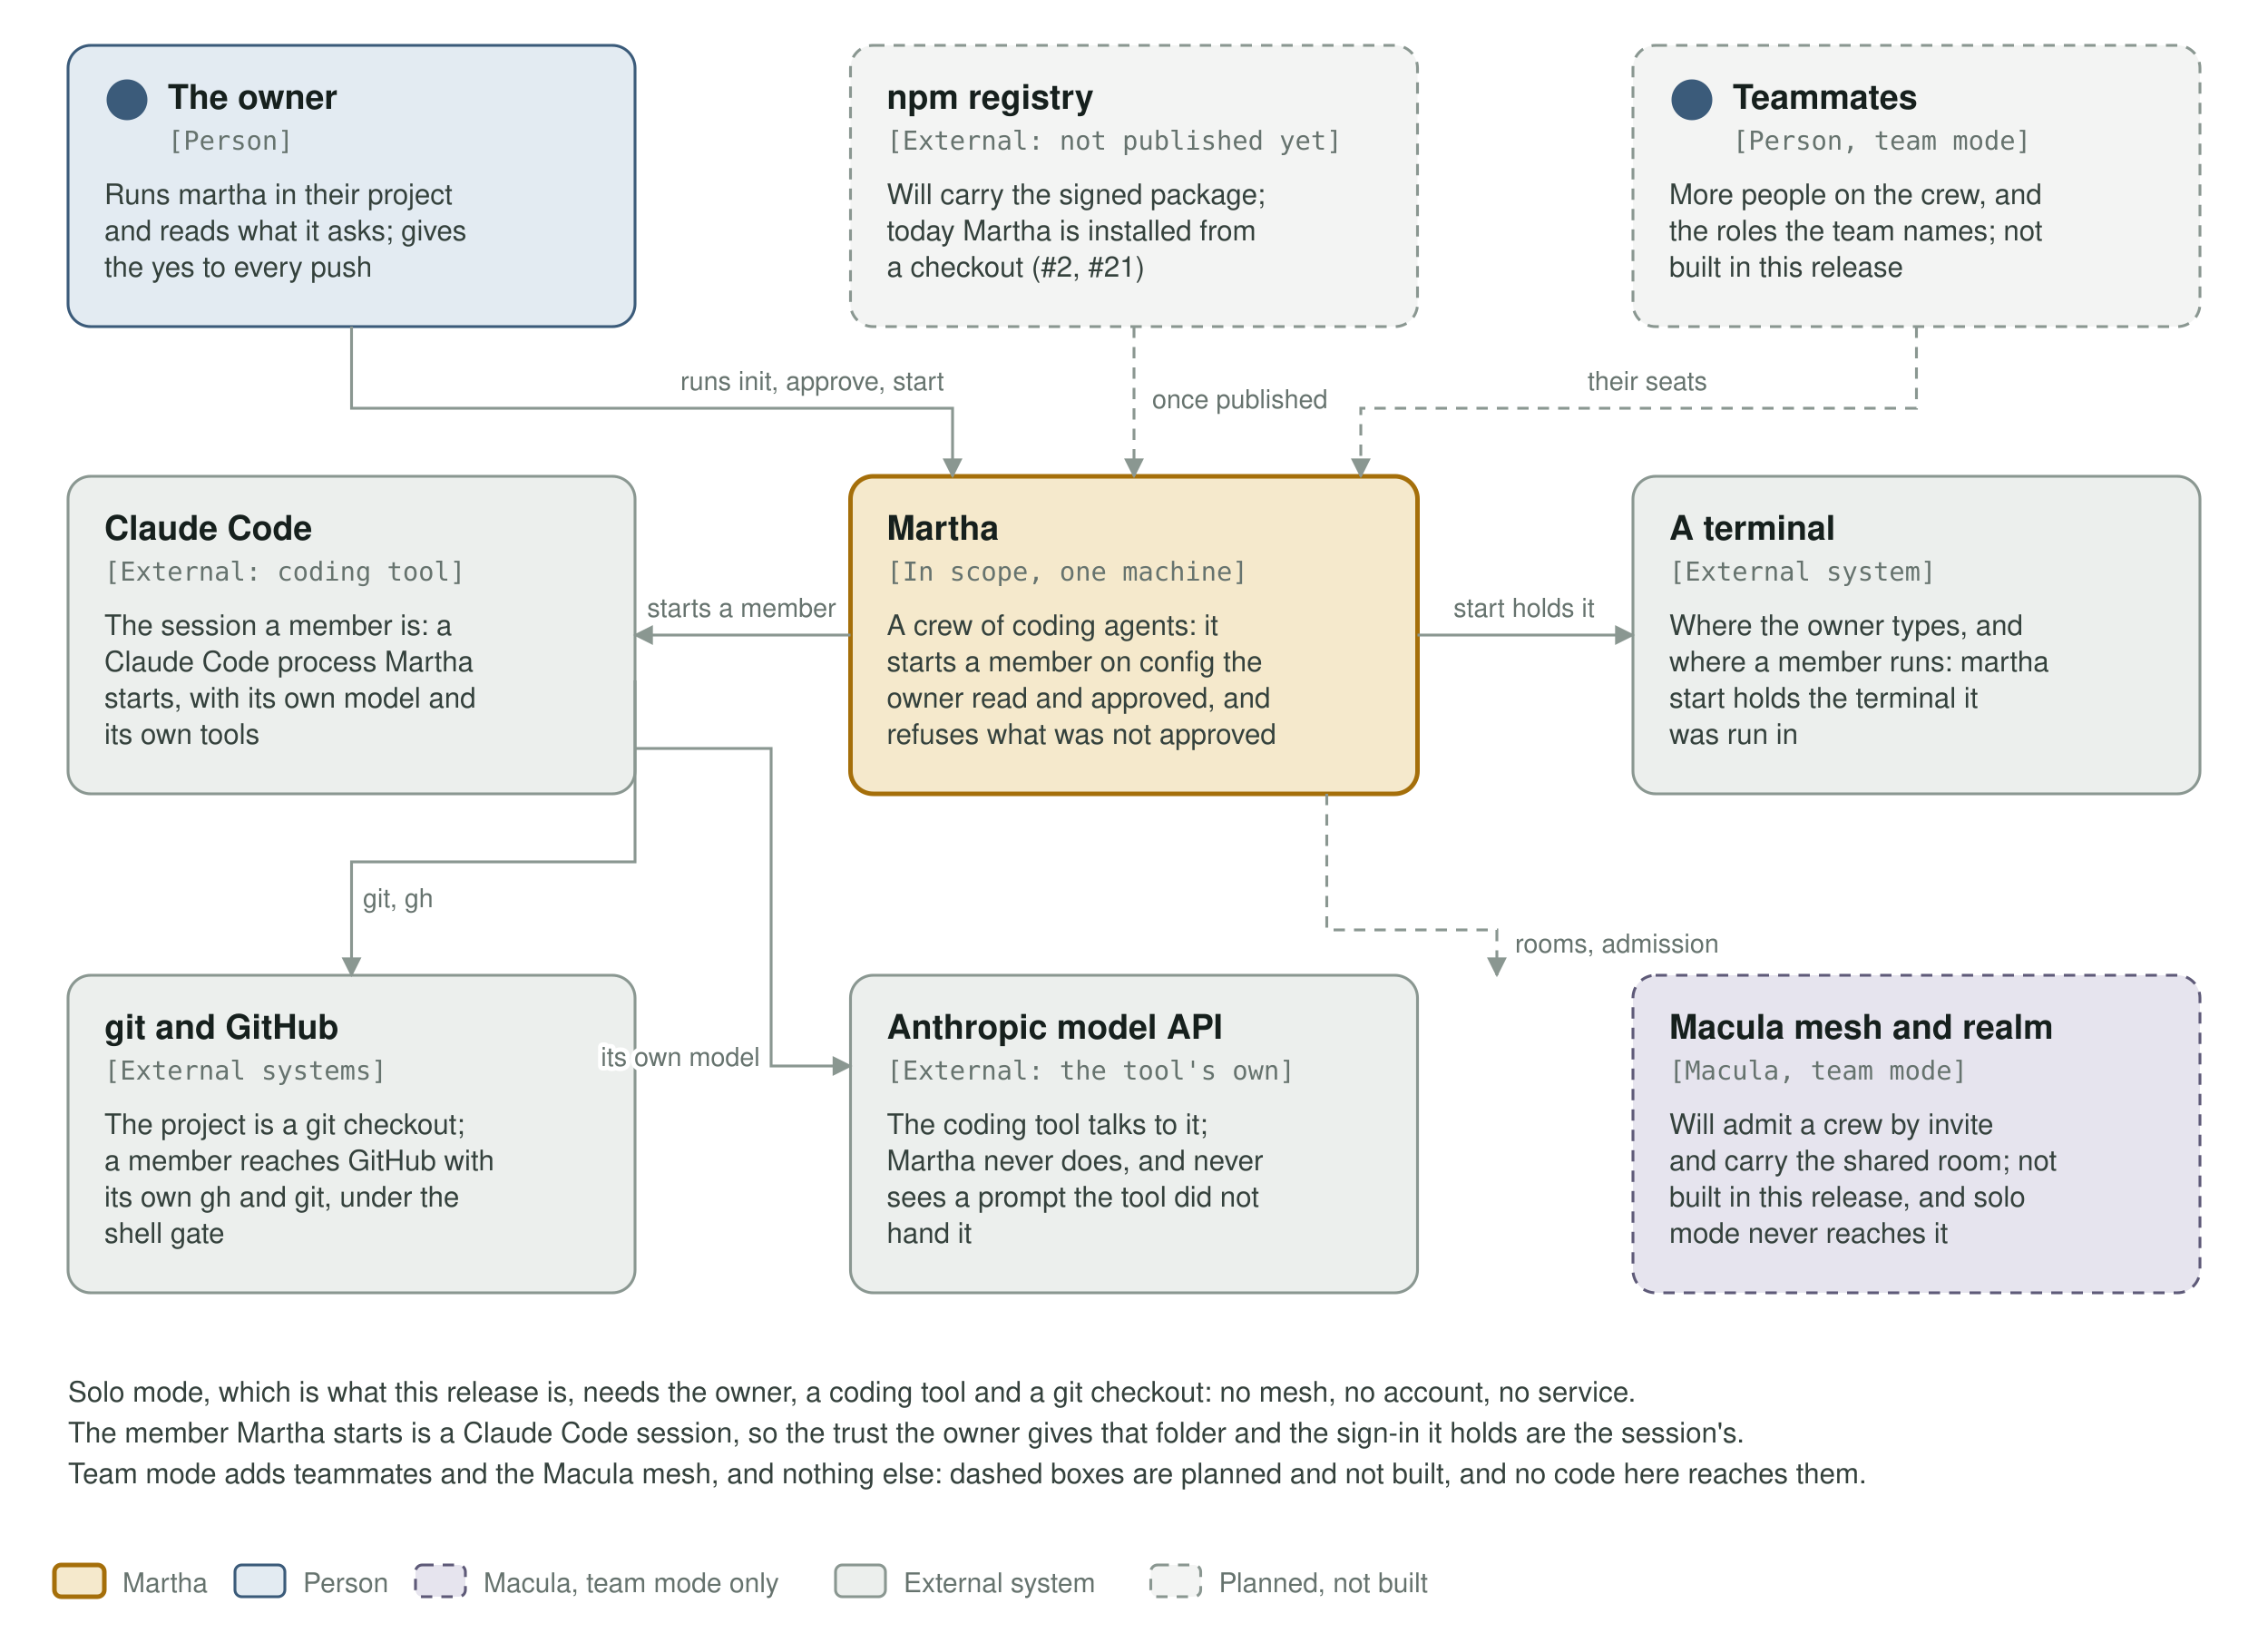
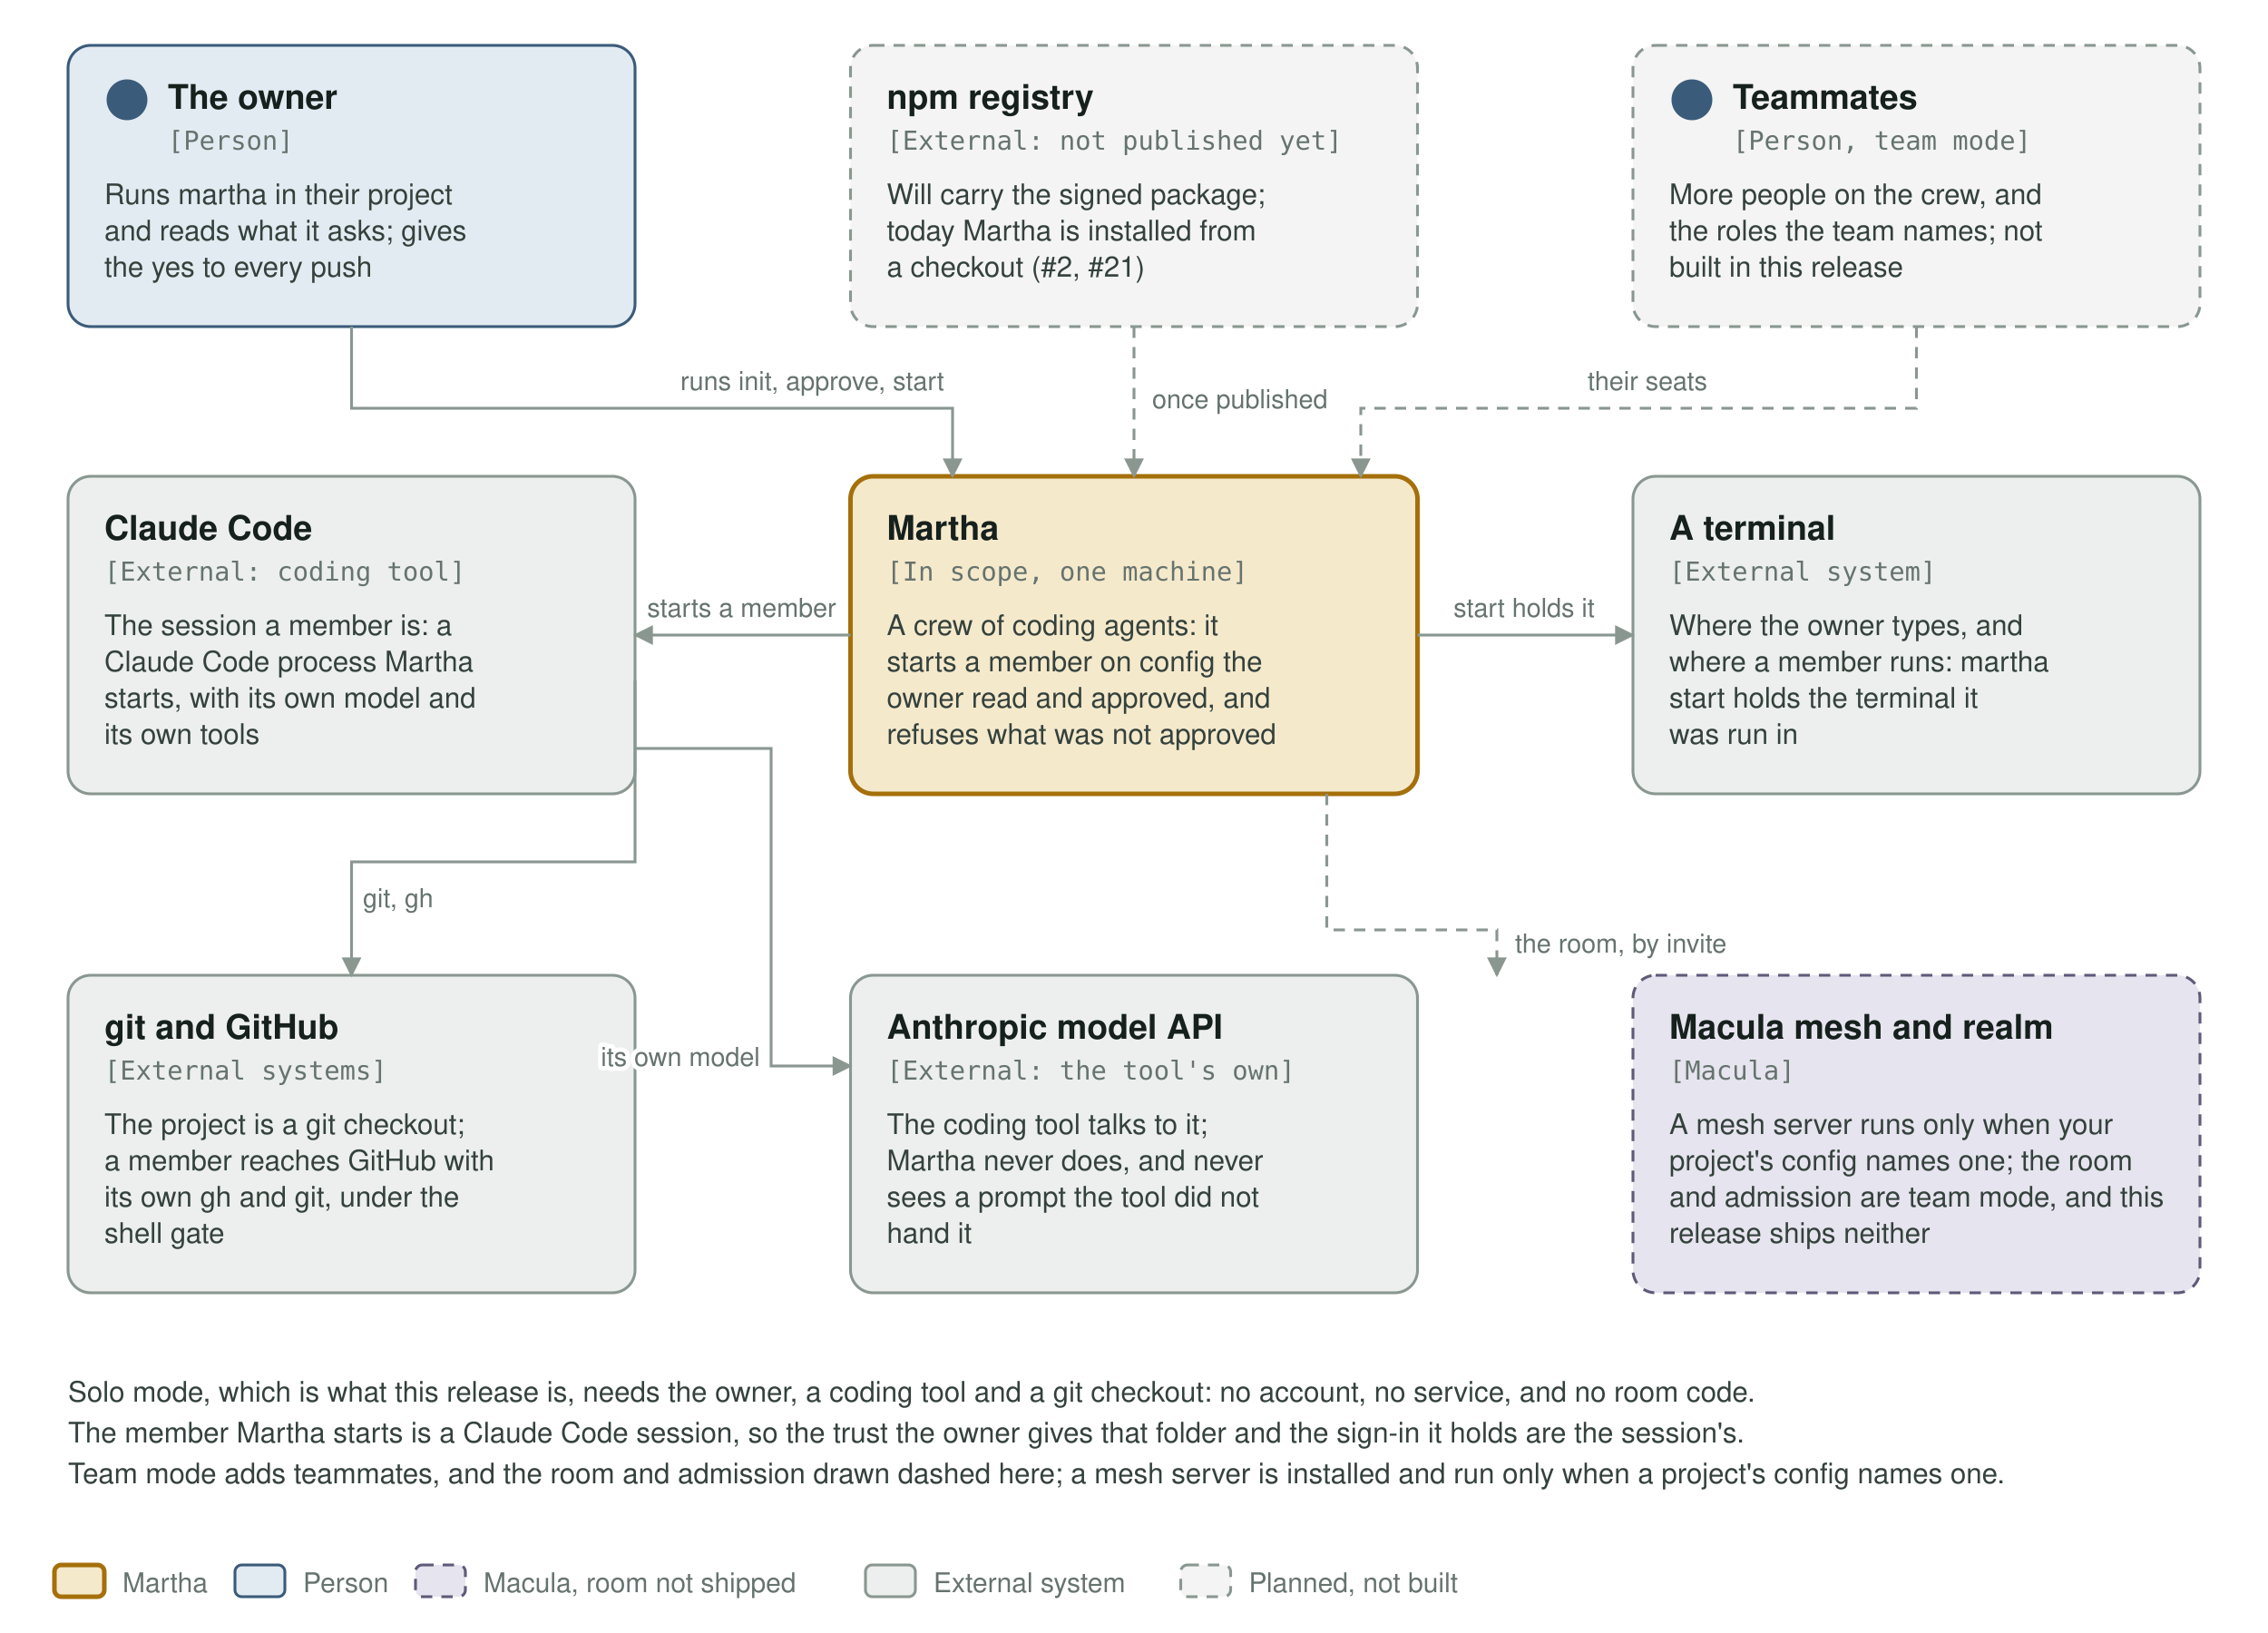
<svg xmlns="http://www.w3.org/2000/svg" viewBox="0 0 1000 720" role="img" aria-label="Martha system context">
  <style>
.t-name { font-family: "Atkinson Hyperlegible", "Segoe UI", system-ui, -apple-system, Helvetica, Arial, sans-serif; font-size: 15px; font-weight: 700; }
.t-desc { font-family: "Atkinson Hyperlegible", "Segoe UI", system-ui, -apple-system, Helvetica, Arial, sans-serif; font-size: 12.5px; }
.t-rel { font-family: "Atkinson Hyperlegible", "Segoe UI", system-ui, -apple-system, Helvetica, Arial, sans-serif; font-size: 11.5px; paint-order: stroke; stroke-width: 4px; stroke-linejoin: round; }
.t-code { font-family: "JetBrains Mono", ui-monospace, Menlo, Consolas, monospace; font-size: 13px; font-weight: 600; }
.t-type { font-family: "JetBrains Mono", ui-monospace, Menlo, Consolas, monospace; font-size: 11.5px; }
.t-bound { font-family: "JetBrains Mono", ui-monospace, Menlo, Consolas, monospace; font-size: 12px; font-weight: 600; }
.t-leg { font-family: "Atkinson Hyperlegible", "Segoe UI", system-ui, -apple-system, Helvetica, Arial, sans-serif; font-size: 12px; }
.edge { fill: none; stroke-width: 1.25; }
.edge-team { fill: none; stroke-width: 1.25; stroke-dasharray: 5 4; }
.bg { fill: #FFFFFF; }
.b-sys { fill: #F5E9CC; stroke: #A56F0A; stroke-width: 2; }
.b-per { fill: #E3EBF2; stroke: #3B5B7A; stroke-width: 1.25; }
.b-mac { fill: #E6E4EE; stroke: #5E5A78; stroke-width: 1.25; stroke-dasharray: 5 4; }
.b-ext { fill: #ECEFED; stroke: #8A9791; stroke-width: 1.25; }
.b-cmp { fill: #FFFFFF; stroke: #A56F0A; stroke-width: 1.25; }
.b-dat { fill: #FBF6EA; stroke: #A56F0A; stroke-width: 1.25; }
.b-team { fill: #FFFFFF; stroke: #5E5A78; stroke-width: 1.25; stroke-dasharray: 5 4; }
.b-later { fill: #F3F4F3; stroke: #8A9791; stroke-width: 1.25; stroke-dasharray: 5 4; }
.bound { fill: none; stroke: #B3BDB8; stroke-width: 1; }
.head { fill: #3B5B7A; }
.t-name, .t-code { fill: #16201D; }
.t-type, .t-bound, .t-leg { fill: #66736E; }
.t-desc { fill: #34413C; }
.t-rel { fill: #66736E; stroke: #FFFFFF; }
.edge, .edge-team { stroke: #8A9791; }
.arrowhead { fill: #8A9791; }
@media (prefers-color-scheme: dark) {
.bg { fill: #171F1C; }
.b-sys { fill: #3A2E13; stroke: #E3AA3C; }
.b-per { fill: #1D2A36; stroke: #8EB4D8; }
.b-mac { fill: #26243A; stroke: #A9A4C8; }
.b-ext { fill: #1C2421; stroke: #7D8B85; }
.b-cmp { fill: #171F1C; stroke: #E3AA3C; }
.b-dat { fill: #2A2414; stroke: #E3AA3C; }
.b-team { fill: #171F1C; stroke: #A9A4C8; }
.b-later { fill: #1C2421; stroke: #7D8B85; }
.bound { stroke: #4A5752; }
.head { fill: #8EB4D8; }
.t-name, .t-code { fill: #E6ECE9; }
.t-type, .t-bound, .t-leg { fill: #93A09A; }
.t-desc { fill: #C3CDC8; }
.t-rel { fill: #93A09A; stroke: #171F1C; }
.edge, .edge-team { stroke: #7D8B85; }
.arrowhead { fill: #7D8B85; }
}
</style>
  <defs>
    <marker id="a" viewBox="0 0 10 10" refX="9" refY="5" markerWidth="7" markerHeight="7" orient="auto-start-reverse">
      <path class="arrowhead" d="M0 0L10 5L0 10z" />
    </marker>
  </defs>
  <rect class="bg" x="0" y="0" width="1000" height="720" />
  <rect class="b-per" x="30" y="20" width="250" height="124" rx="10" />
  <circle class="head" cx="56" cy="44" r="9" />
  <text class="t-name" x="74" y="48">The owner</text>
  <text class="t-type" x="74" y="66">[Person]</text>
  <text class="t-desc" x="46" y="90">Runs martha in their project</text>
  <text class="t-desc" x="46" y="106">and reads what it asks; gives</text>
  <text class="t-desc" x="46" y="122">the yes to every push</text>
  <rect class="b-later" x="375" y="20" width="250" height="124" rx="10" />
  <text class="t-name" x="391" y="48">npm registry</text>
  <text class="t-type" x="391" y="66">[External: not published yet]</text>
  <text class="t-desc" x="391" y="90">Will carry the signed package;</text>
  <text class="t-desc" x="391" y="106">today Martha is installed from</text>
  <text class="t-desc" x="391" y="122">a checkout (#2, #21)</text>
  <rect class="b-later" x="720" y="20" width="250" height="124" rx="10" />
  <circle class="head" cx="746" cy="44" r="9" />
  <text class="t-name" x="764" y="48">Teammates</text>
  <text class="t-type" x="764" y="66">[Person, team mode]</text>
  <text class="t-desc" x="736" y="90">More people on the crew, and</text>
  <text class="t-desc" x="736" y="106">the roles the team names; not</text>
  <text class="t-desc" x="736" y="122">built in this release</text>
  <rect class="b-ext" x="30" y="210" width="250" height="140" rx="10" />
  <text class="t-name" x="46" y="238">Claude Code</text>
  <text class="t-type" x="46" y="256">[External: coding tool]</text>
  <text class="t-desc" x="46" y="280">The session a member is: a</text>
  <text class="t-desc" x="46" y="296">Claude Code process Martha</text>
  <text class="t-desc" x="46" y="312">starts, with its own model and</text>
  <text class="t-desc" x="46" y="328">its own tools</text>
  <rect class="b-sys" x="375" y="210" width="250" height="140" rx="10" />
  <text class="t-name" x="391" y="238">Martha</text>
  <text class="t-type" x="391" y="256">[In scope, one machine]</text>
  <text class="t-desc" x="391" y="280">A crew of coding agents: it</text>
  <text class="t-desc" x="391" y="296">starts a member on config the</text>
  <text class="t-desc" x="391" y="312">owner read and approved, and</text>
  <text class="t-desc" x="391" y="328">refuses what was not approved</text>
  <rect class="b-ext" x="720" y="210" width="250" height="140" rx="10" />
  <text class="t-name" x="736" y="238">A terminal</text>
  <text class="t-type" x="736" y="256">[External system]</text>
  <text class="t-desc" x="736" y="280">Where the owner types, and</text>
  <text class="t-desc" x="736" y="296">where a member runs: martha</text>
  <text class="t-desc" x="736" y="312">start holds the terminal it</text>
  <text class="t-desc" x="736" y="328">was run in</text>
  <rect class="b-ext" x="30" y="430" width="250" height="140" rx="10" />
  <text class="t-name" x="46" y="458">git and GitHub</text>
  <text class="t-type" x="46" y="476">[External systems]</text>
  <text class="t-desc" x="46" y="500">The project is a git checkout;</text>
  <text class="t-desc" x="46" y="516">a member reaches GitHub with</text>
  <text class="t-desc" x="46" y="532">its own gh and git, under the</text>
  <text class="t-desc" x="46" y="548">shell gate</text>
  <rect class="b-ext" x="375" y="430" width="250" height="140" rx="10" />
  <text class="t-name" x="391" y="458">Anthropic model API</text>
  <text class="t-type" x="391" y="476">[External: the tool's own]</text>
  <text class="t-desc" x="391" y="500">The coding tool talks to it;</text>
  <text class="t-desc" x="391" y="516">Martha never does, and never</text>
  <text class="t-desc" x="391" y="532">sees a prompt the tool did not</text>
  <text class="t-desc" x="391" y="548">hand it</text>
  <rect class="b-mac" x="720" y="430" width="250" height="140" rx="10" />
  <text class="t-name" x="736" y="458">Macula mesh and realm</text>
-   <text class="t-type" x="736" y="476">[Macula, team mode]</text>
-   <text class="t-desc" x="736" y="500">Will admit a crew by invite</text>
-   <text class="t-desc" x="736" y="516">and carry the shared room; not</text>
-   <text class="t-desc" x="736" y="532">built in this release, and solo</text>
-   <text class="t-desc" x="736" y="548">mode never reaches it</text>
+   <text class="t-type" x="736" y="476">[Macula]</text>
+   <text class="t-desc" x="736" y="500">A mesh server runs only when your</text>
+   <text class="t-desc" x="736" y="516">project's config names one; the room</text>
+   <text class="t-desc" x="736" y="532">and admission are team mode, and this</text>
+   <text class="t-desc" x="736" y="548">release ships neither</text>
  <path class="edge" d="M155 144V180H420V210" marker-end="url(#a)" />
  <text class="t-rel" x="300" y="172">runs init, approve, start</text>
  <path class="edge-team" d="M500 144V210" marker-end="url(#a)" />
  <text class="t-rel" x="508" y="180">once published</text>
  <path class="edge-team" d="M845 144V180H600V210" marker-end="url(#a)" />
  <text class="t-rel" x="700" y="172">their seats</text>
  <path class="edge" d="M375 280H280" marker-end="url(#a)" />
  <text class="t-rel" x="327" y="272" text-anchor="middle">starts a member</text>
  <path class="edge" d="M625 280H720" marker-end="url(#a)" />
  <text class="t-rel" x="672" y="272" text-anchor="middle">start holds it</text>
  <path class="edge" d="M280 300V380H155V430" marker-end="url(#a)" />
  <text class="t-rel" x="160" y="400">git, gh</text>
  <path class="edge" d="M280 330H340V470H375" marker-end="url(#a)" />
  <text class="t-rel" x="300" y="470" text-anchor="middle">its own model</text>
  <path class="edge-team" d="M585 350V410H660V430" marker-end="url(#a)" />
-   <text class="t-rel" x="668" y="420">rooms, admission</text>
-   <text class="t-desc" x="30" y="618">Solo mode, which is what this release is, needs the owner, a coding tool and a git checkout: no mesh, no account, no service.</text>
+   <text class="t-rel" x="668" y="420">the room, by invite</text>
+   <text class="t-desc" x="30" y="618">Solo mode, which is what this release is, needs the owner, a coding tool and a git checkout: no account, no service, and no room code.</text>
  <text class="t-desc" x="30" y="636">The member Martha starts is a Claude Code session, so the trust the owner gives that folder and the sign-in it holds are the session's.</text>
-   <text class="t-desc" x="30" y="654">Team mode adds teammates and the Macula mesh, and nothing else: dashed boxes are planned and not built, and no code here reaches them.</text>
+   <text class="t-desc" x="30" y="654">Team mode adds teammates, and the room and admission drawn dashed here; a mesh server is installed and run only when a project's config names one.</text>
  <rect class="b-sys" x="24" y="690" width="22" height="14" rx="3" />
  <text class="t-leg" x="54" y="702">Martha</text>
  <rect class="b-per" x="103.6" y="690" width="22" height="14" rx="3" />
  <text class="t-leg" x="133.6" y="702">Person</text>
  <rect class="b-mac" x="183.2" y="690" width="22" height="14" rx="3" />
-   <text class="t-leg" x="213.2" y="702">Macula, team mode only</text>
-   <rect class="b-ext" x="368.4" y="690" width="22" height="14" rx="3" />
-   <text class="t-leg" x="398.4" y="702">External system</text>
-   <rect class="b-later" x="507.4" y="690" width="22" height="14" rx="3" />
-   <text class="t-leg" x="537.4" y="702">Planned, not built</text>
+   <text class="t-leg" x="213.2" y="702">Macula, room not shipped</text>
+   <rect class="b-ext" x="381.6" y="690" width="22" height="14" rx="3" />
+   <text class="t-leg" x="411.6" y="702">External system</text>
+   <rect class="b-later" x="520.6" y="690" width="22" height="14" rx="3" />
+   <text class="t-leg" x="550.6" y="702">Planned, not built</text>
</svg>
